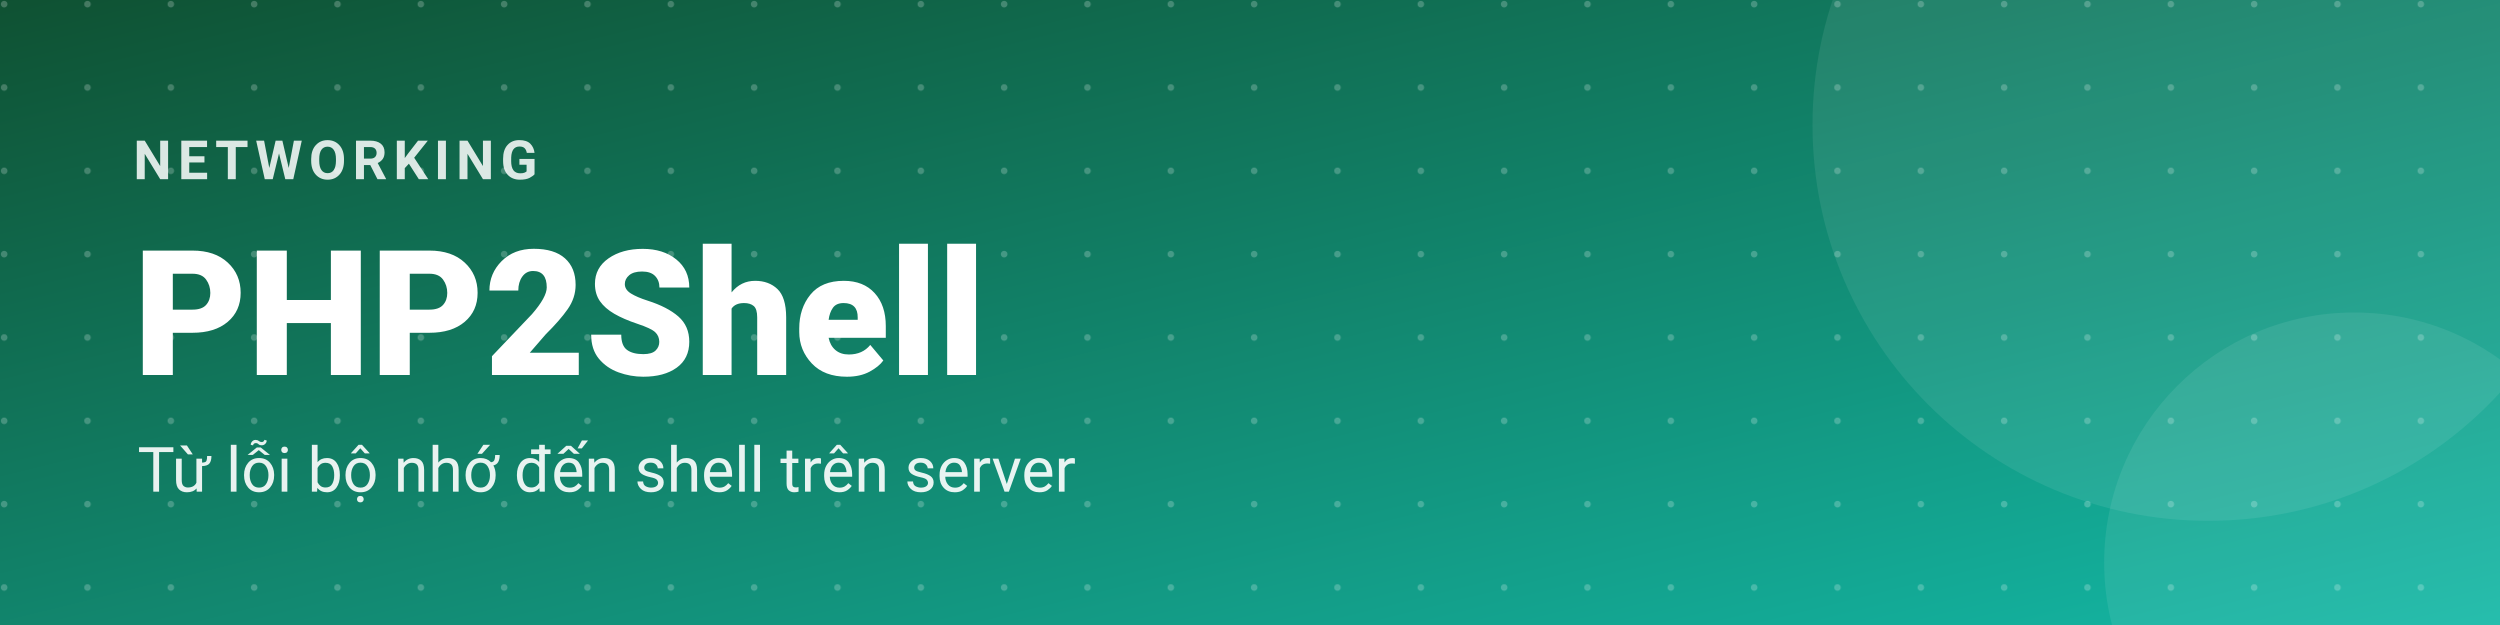
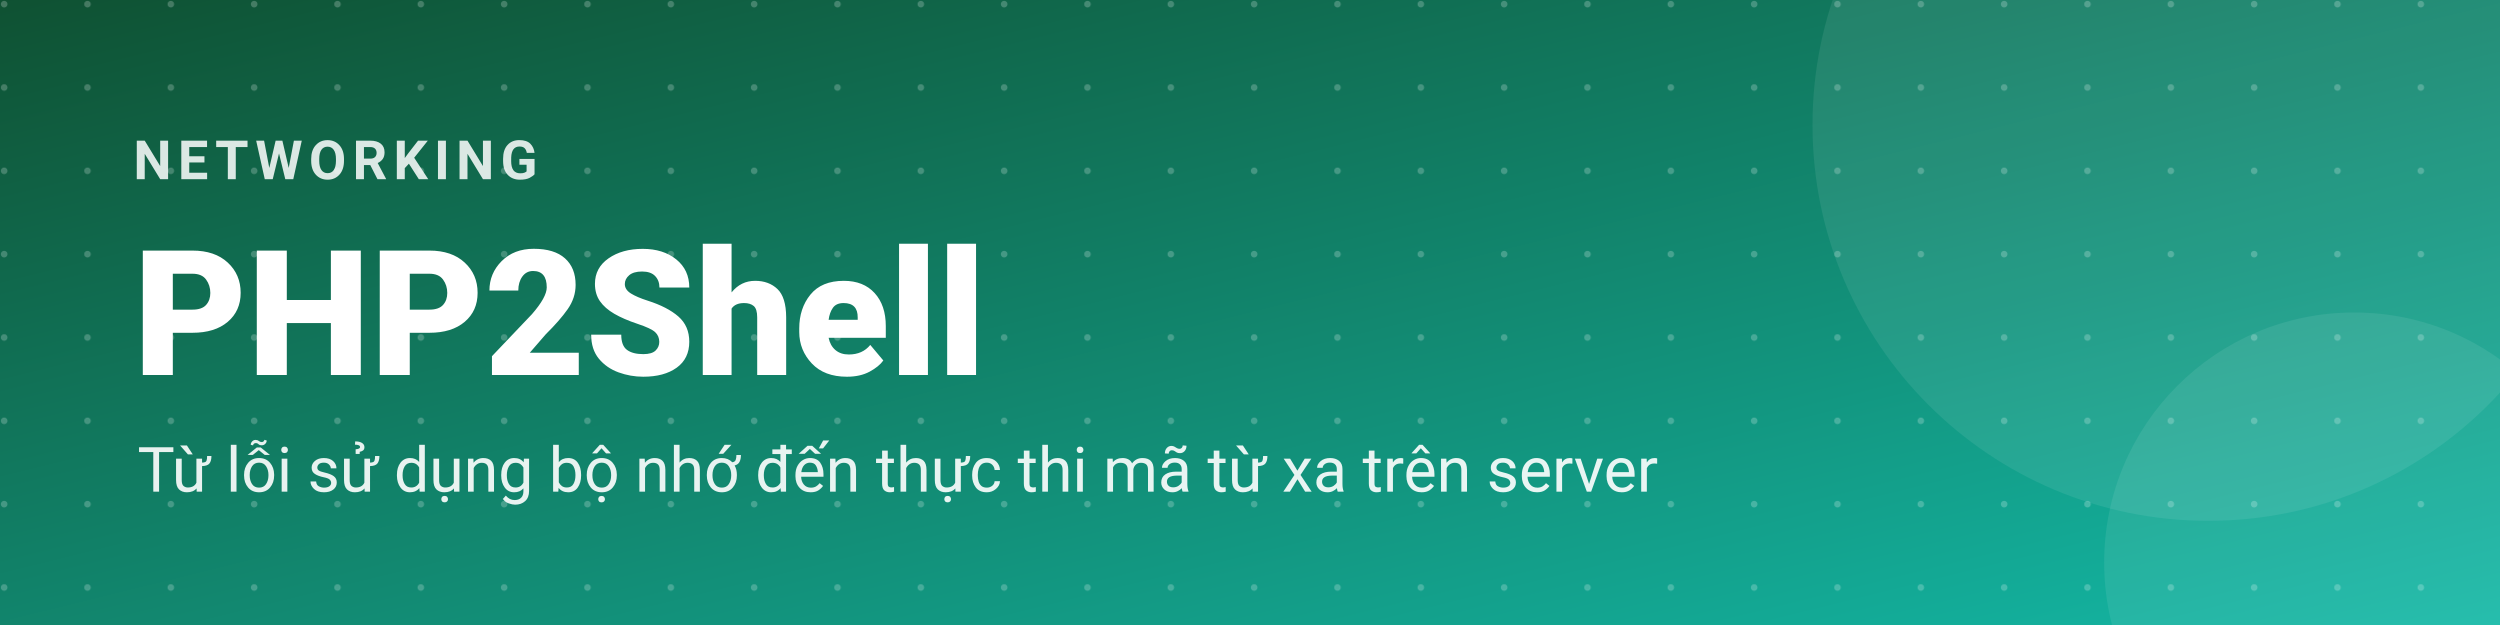
<svg xmlns="http://www.w3.org/2000/svg" viewBox="0 0 1200 300" role="img" aria-label="PHP2Shell">
  <defs>
    <linearGradient id="gphp" x1="0" y1="0" x2="1" y2="1">
      <stop offset="0" stop-color="#0f5132" />
      <stop offset="1" stop-color="#14b8a6" />
    </linearGradient>
    <pattern id="pphp" width="40" height="40" patternUnits="userSpaceOnUse">
      <circle cx="2" cy="2" r="1.6" fill="#fff" fill-opacity=".22" />
    </pattern>
  </defs>
  <rect width="1200" height="300" fill="url(#gphp)" />
  <rect width="1200" height="300" fill="url(#pphp)" />
  <circle cx="1060" cy="60" r="190" fill="#fff" fill-opacity=".08" />
  <circle cx="1130" cy="270" r="120" fill="#fff" fill-opacity=".08" />
  <text x="64" y="86" fill="#fff" fill-opacity=".85" font-family="system-ui,-apple-system,Segoe UI,Roboto,sans-serif" font-size="26" font-weight="600" letter-spacing="3">NETWORKING</text>
  <text x="64" y="180" fill="#fff" font-family="system-ui,-apple-system,Segoe UI,Roboto,sans-serif" font-size="84" font-weight="800">PHP2Shell</text>
-   <text x="66" y="236" fill="#fff" fill-opacity=".9" font-family="system-ui,-apple-system,Segoe UI,Roboto,sans-serif" font-size="30">Từ lỗi bộ nhớ đến shell trên server</text>
+   <text x="66" y="236" fill="#fff" fill-opacity=".9" font-family="system-ui,-apple-system,Segoe UI,Roboto,sans-serif" font-size="30">Từ lỗi sử dụng bộ nhớ đến thực thi mã từ xa trên server</text>
</svg>
